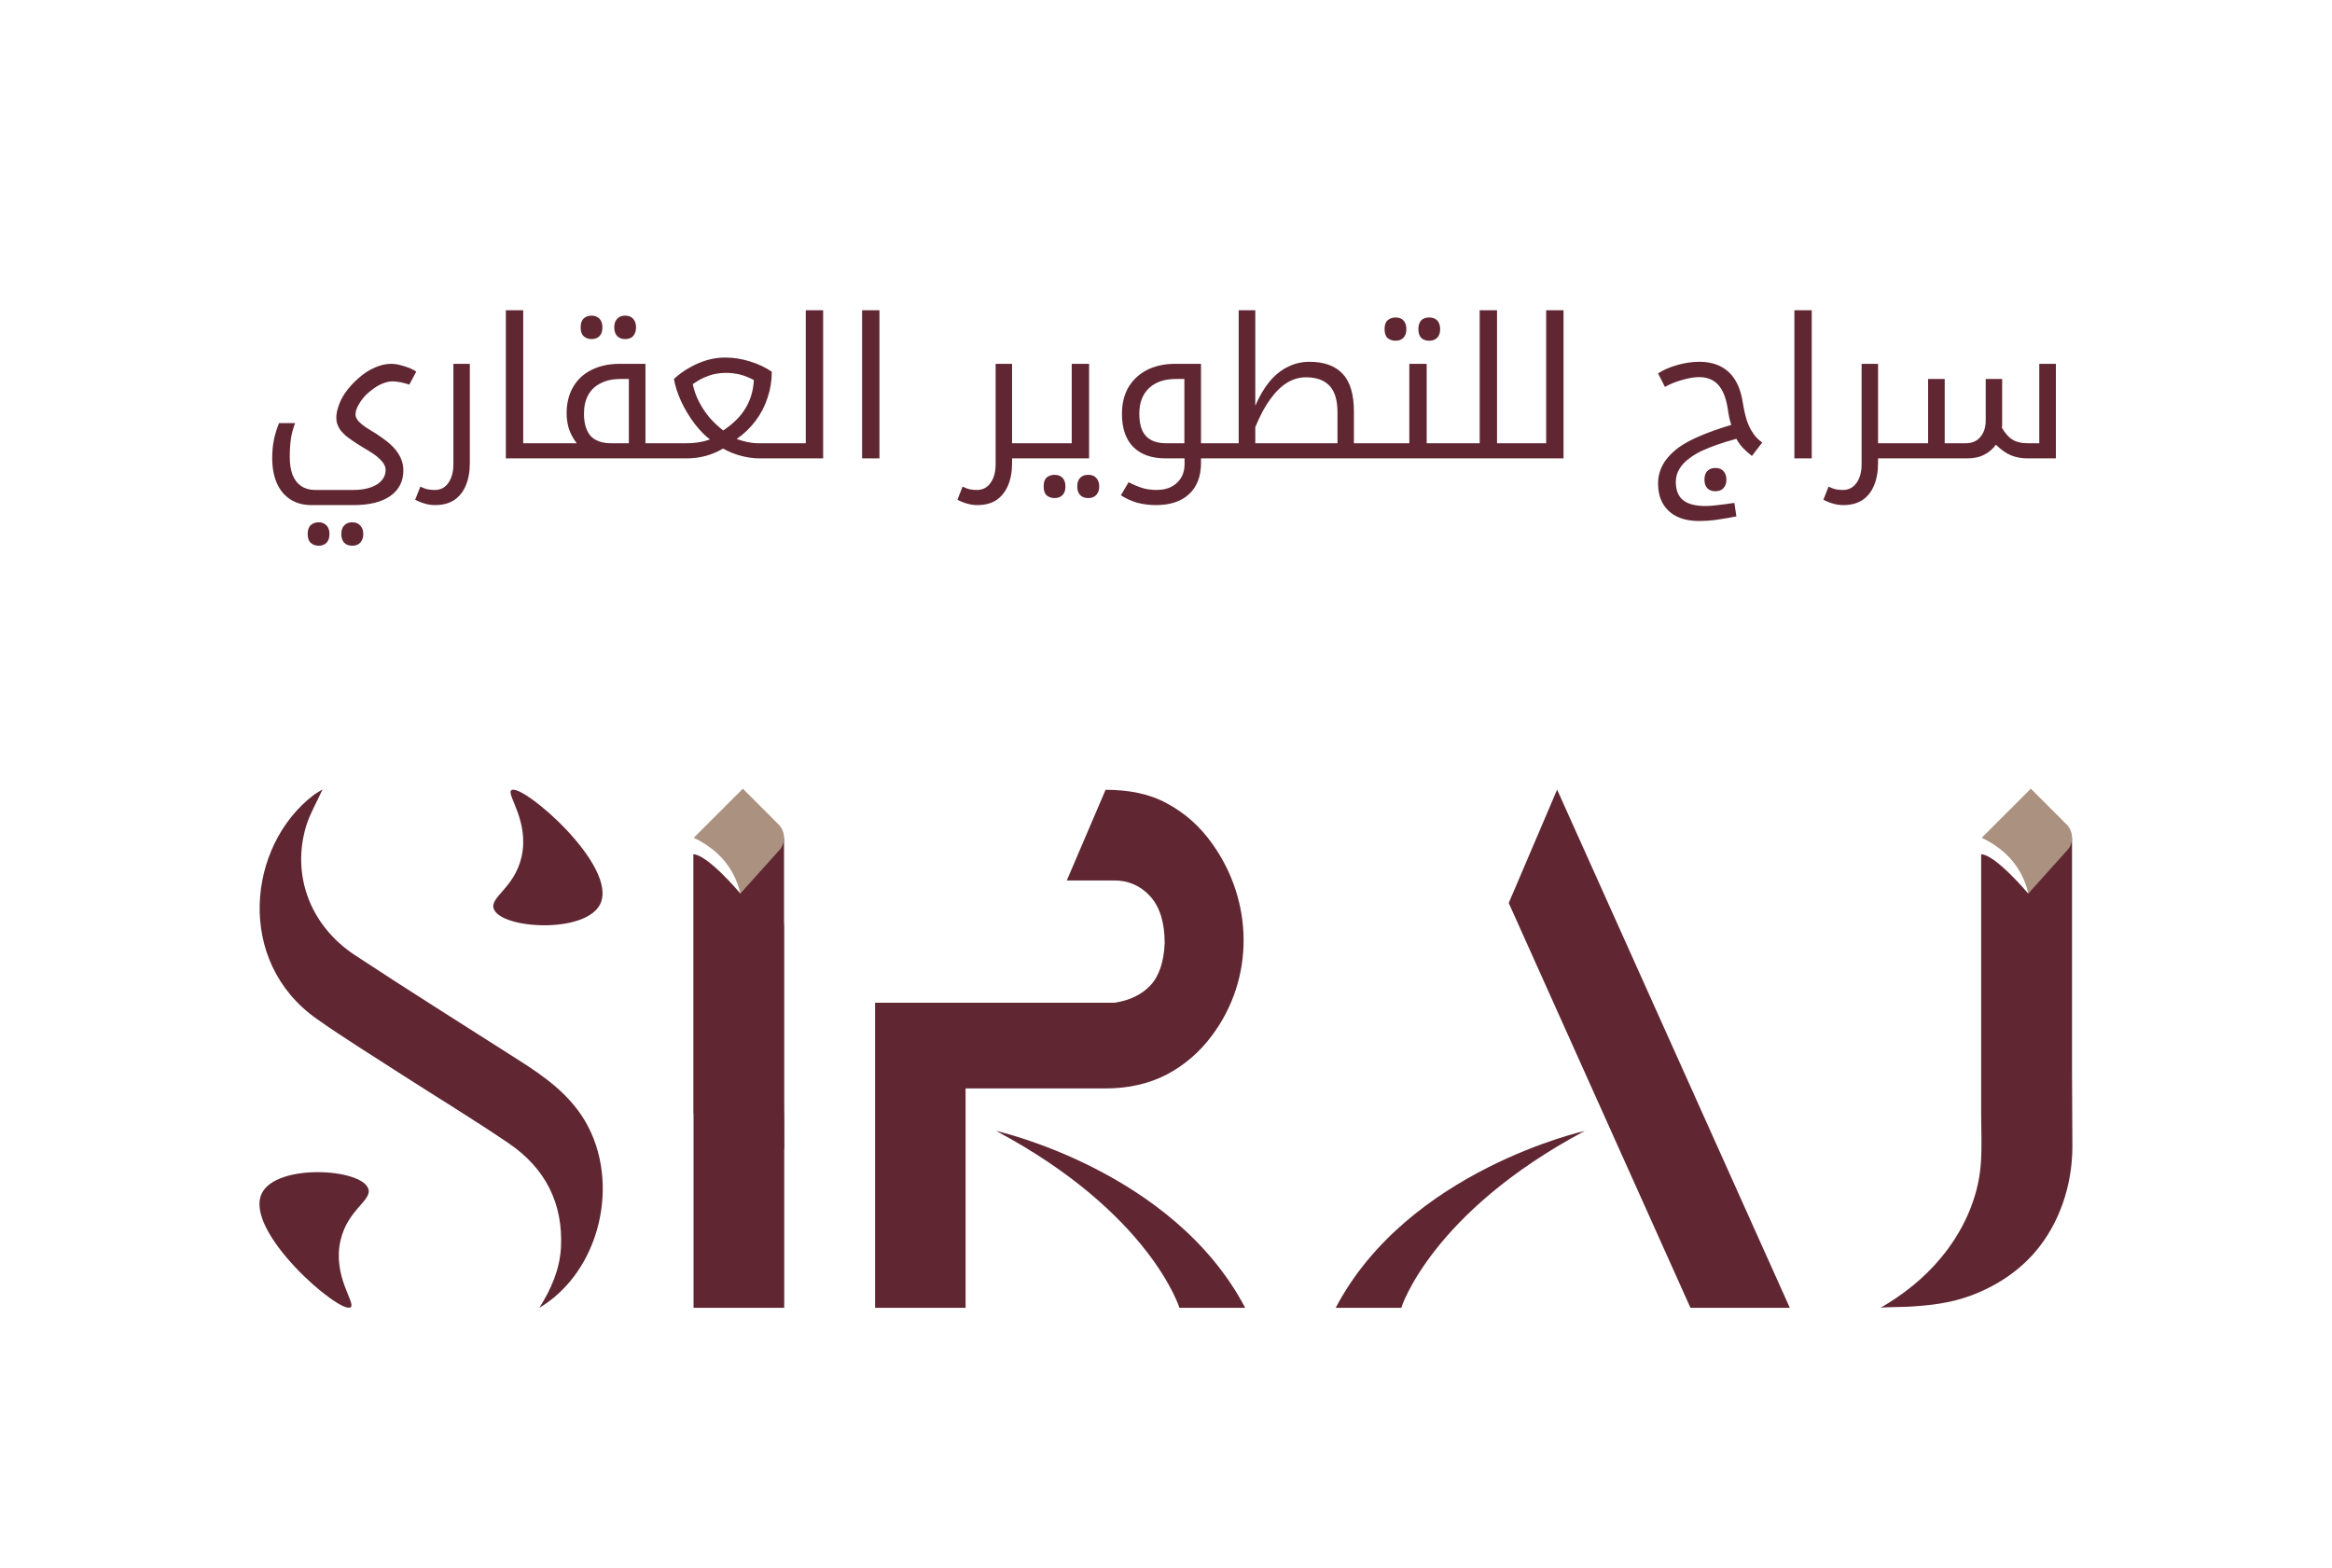
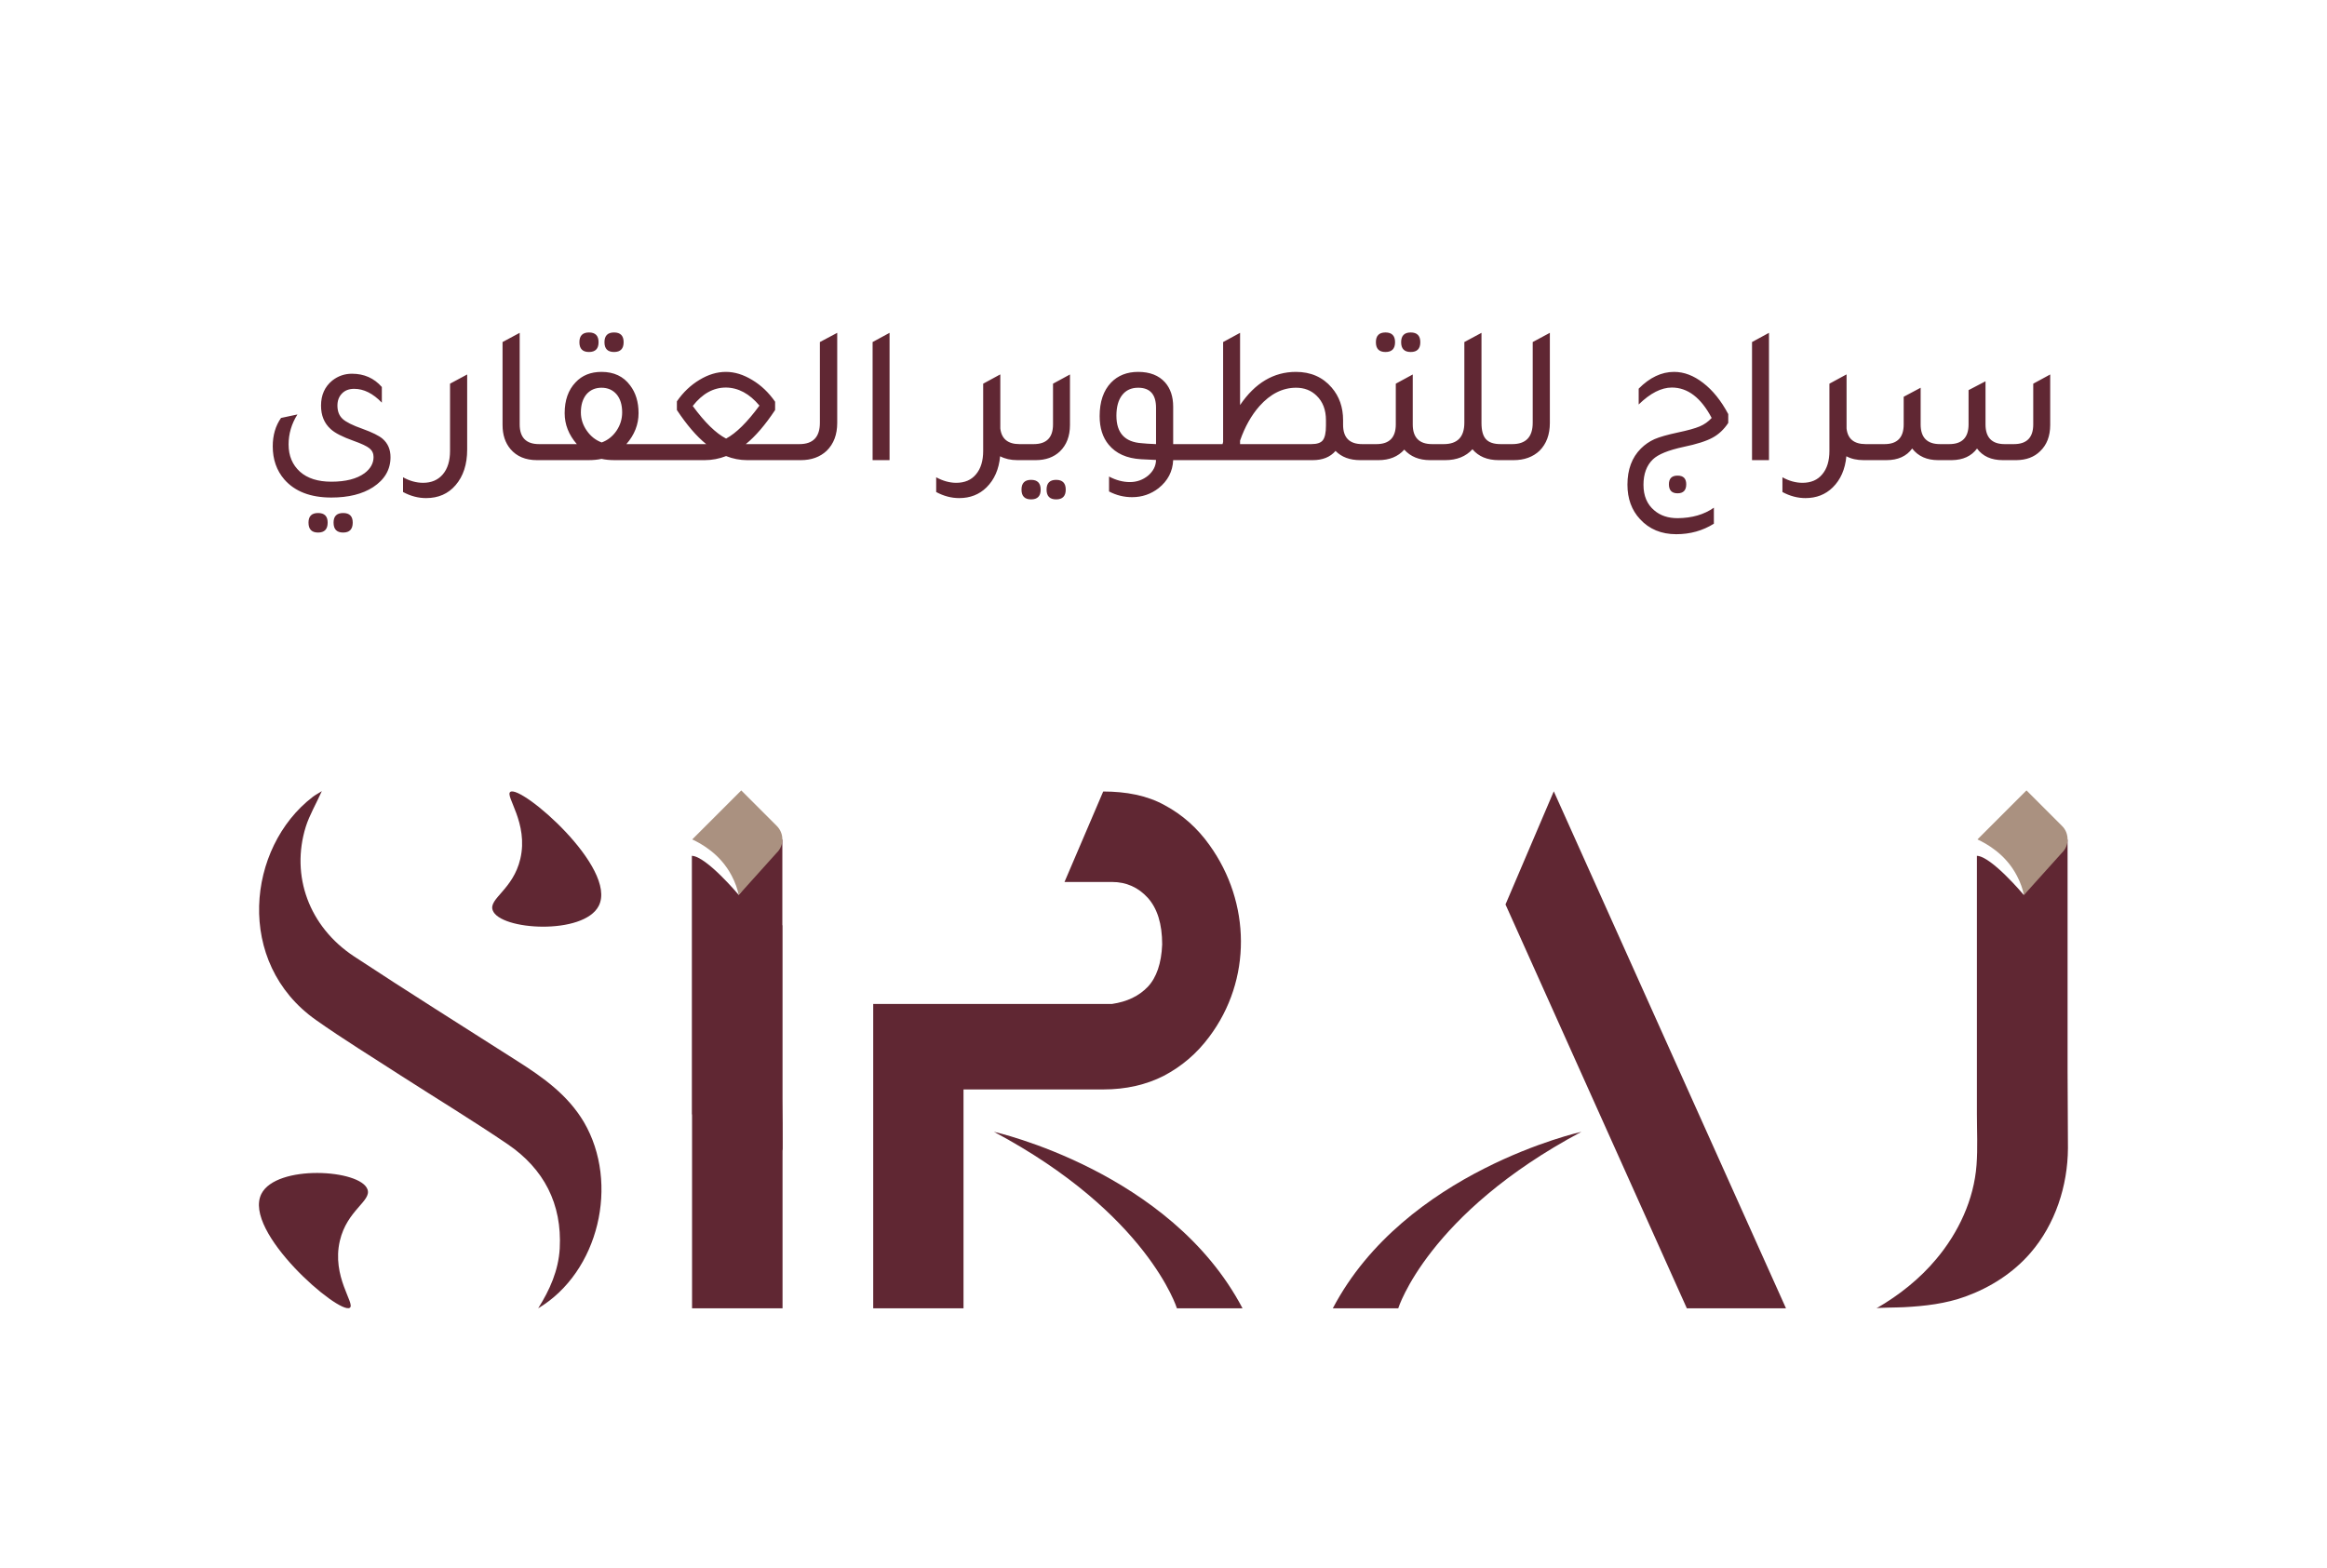
- <svg xmlns="http://www.w3.org/2000/svg" viewBox="0 0 126.27 84.88" width="1263" height="849" role="img" aria-label="SIRAJ — سراج للتطوير العقاري — Real Estate Development">
+ <svg xmlns="http://www.w3.org/2000/svg" viewBox="0 0 126.27 85.07" width="1263" height="851" role="img" aria-label="SIRAJ — سراج للتطوير العقاري — Real Estate Development">
  <g transform="translate(14.05 14.05)">
-     <g transform="translate(0 28.65587) scale(1) translate(-21.787 -56.81)">
+     <g transform="translate(0 28.84588) scale(1) translate(-21.787 -56.81)">
      <path d="M93.55,75.34c0,0-9.58,2.13-13.49,9.58h3.55C83.61,84.92,85.21,79.78,93.55,75.34z" fill="#602733" />
      <path d="M99.27,84.92 L104.65,84.92 L92.05,56.86 L89.43,63 Z" fill="#602733" />
      <path d="M50.21,76.23c0-0.88,0-1.77-0.01-2.66v-9.44h-0.01v-4.67l-2.37,3.02c0,0-1.75-2.09-2.54-2.12v3.96 c0,1.66,0,1.47,0,3.13v6.91c0,0.02,0.01,0.05,0.01,0.08v10.48h4.91v-8.56C50.21,76.32,50.21,76.27,50.21,76.23z" fill="#602733" />
      <path d="M50.19,59.47c0,0.27-0.1,0.53-0.31,0.73c-0.69,0.76-1.37,1.52-2.06,2.29c-0.06-0.31-0.18-0.67-0.38-1.05 c-0.62-1.19-1.67-1.75-2.14-1.97l2.66-2.66l1.9,1.9l0.02,0.02C50.09,58.94,50.19,59.2,50.19,59.47z" fill="#AA9180" />
      <path d="M61.67,75.34c0,0,9.58,2.13,13.49,9.58H71.6C71.6,84.92,70.01,79.78,61.67,75.34z" fill="#602733" />
      <path d="M67.61,73.04h-7.59v11.88h-4.9V68.4h12.96c0.82-0.12,1.46-0.43,1.94-0.93c0.47-0.5,0.74-1.27,0.78-2.3 c0-1.11-0.26-1.95-0.78-2.53c-0.52-0.57-1.17-0.86-1.94-0.86l-2.58,0l2.1-4.91c1.24,0,2.37,0.21,3.33,0.74 c0.97,0.52,1.78,1.24,2.44,2.17c2.24,3.12,2.31,7.31-0.02,10.41c-0.67,0.9-1.49,1.6-2.46,2.11 C69.93,72.79,68.83,73.04,67.61,73.04" fill="#602733" />
      <path d="M36.94,84.92c0.63-1,1.1-2.05,1.17-3.25c0.13-2.42-0.86-4.32-2.83-5.66c-1.9-1.29-3.86-2.48-5.79-3.72 c-1.54-1-3.11-1.96-4.61-3.02c-4.41-3.11-3.75-9.37-0.17-12.11c0.13-0.1,0.27-0.17,0.49-0.31c-0.32,0.71-0.67,1.3-0.87,1.93 c-0.83,2.67,0.18,5.43,2.62,7.04c2.93,1.93,5.9,3.79,8.86,5.68c1.4,0.89,2.73,1.83,3.61,3.31 C41.37,78.14,40.23,82.96,36.94,84.92z" fill="#602733" />
      <path d="M27.68,78.47c0.22,0.63-1.11,1.12-1.5,2.78c-0.46,1.95,0.85,3.43,0.54,3.64c-0.57,0.4-5.83-4.13-4.8-6.18 C22.73,77.1,27.3,77.37,27.68,78.47z" fill="#602733" />
      <path d="M34.47,63.31c-0.22-0.63,1.11-1.12,1.5-2.78c0.46-1.95-0.85-3.43-0.54-3.64c0.57-0.4,5.83,4.13,4.8,6.18 C39.42,64.68,34.85,64.41,34.47,63.31z" fill="#602733" />
      <path d="M119.93,59.47v4.69c0,1.63,0,1.4,0,3.03v4.84c0,1.4,0.02,2.8,0.02,4.2c-0.01,2.04-0.69,4.13-2.03,5.68 c-0.94,1.09-2.18,1.88-3.53,2.37c-1.07,0.39-2.2,0.52-3.34,0.58c-0.36,0.02-1.42,0.02-1.49,0.06c1.23-0.71,2.35-1.6,3.25-2.68 c1.2-1.43,2.04-3.22,2.18-5.1c0.07-0.92,0.02-1.85,0.02-2.78v-6.91c0-1.66,0-1.47,0-3.13v-3.96c0.79,0.03,2.54,2.12,2.54,2.12" fill="#602733" />
      <path d="M119.93,59.47c0,0.27-0.1,0.53-0.31,0.73c-0.69,0.76-1.37,1.52-2.06,2.29c-0.06-0.31-0.18-0.67-0.38-1.05 c-0.62-1.19-1.67-1.75-2.14-1.97l2.66-2.66l1.9,1.9l0.02,0.02C119.83,58.93,119.93,59.2,119.93,59.47z" fill="#AA9180" />
    </g>
-     <path transform="translate(0 10.77)" d="M3.20,4.73Q2.96,4.73 2.78,4.58Q2.61,4.43 2.61,4.10Q2.61,3.76 2.78,3.61Q2.96,3.46 3.20,3.46Q3.47,3.46 3.63,3.63Q3.79,3.79 3.79,4.10Q3.79,4.40 3.63,4.57Q3.47,4.73 3.20,4.73ZM5.02,4.73Q4.75,4.73 4.59,4.57Q4.43,4.40 4.43,4.10Q4.43,3.79 4.59,3.63Q4.75,3.46 5.02,3.46Q5.31,3.46 5.46,3.64Q5.62,3.81 5.62,4.10Q5.62,4.38 5.46,4.56Q5.31,4.73 5.02,4.73ZM2.81,2.53Q2.15,2.53 1.67,2.22Q1.19,1.91 0.94,1.34Q0.69,0.77 0.69,-0.01Q0.69,-0.56 0.78,-1.00Q0.87,-1.45 1.06,-1.91L1.93,-1.91Q1.76,-1.47 1.70,-1.05Q1.64,-0.63 1.64,-0.07Q1.64,0.50 1.79,0.89Q1.95,1.29 2.26,1.50Q2.57,1.71 3.01,1.71L5.08,1.71Q5.63,1.71 6.02,1.57Q6.41,1.44 6.62,1.19Q6.83,0.95 6.83,0.63Q6.83,0.39 6.64,0.17Q6.45,-0.05 6.16,-0.25Q5.87,-0.44 5.56,-0.62Q5.25,-0.81 5.02,-0.97Q4.80,-1.12 4.68,-1.22Q4.51,-1.37 4.39,-1.52Q4.28,-1.67 4.22,-1.84Q4.16,-2.01 4.16,-2.19Q4.16,-2.50 4.28,-2.83Q4.39,-3.17 4.62,-3.52Q4.94,-3.98 5.36,-4.34Q5.77,-4.71 6.23,-4.91Q6.69,-5.12 7.13,-5.12Q7.37,-5.12 7.63,-5.05Q7.90,-4.98 8.13,-4.89Q8.36,-4.79 8.49,-4.70L8.11,-3.99Q8.02,-4.03 7.85,-4.07Q7.68,-4.12 7.52,-4.14Q7.35,-4.17 7.22,-4.17Q7.00,-4.17 6.77,-4.09Q6.53,-4.01 6.33,-3.88Q6.02,-3.68 5.76,-3.43Q5.51,-3.17 5.36,-2.89Q5.20,-2.62 5.20,-2.36Q5.20,-2.25 5.29,-2.11Q5.38,-1.97 5.56,-1.83Q5.73,-1.69 6.00,-1.53Q6.39,-1.30 6.66,-1.10Q6.94,-0.90 7.10,-0.75Q7.44,-0.44 7.62,-0.08Q7.79,0.27 7.79,0.65Q7.79,1.54 7.08,2.04Q6.38,2.53 5.08,2.53L2.81,2.53ZM9.51,2.53Q9.26,2.53 8.99,2.46Q8.72,2.39 8.43,2.24L8.71,1.53Q8.96,1.65 9.13,1.68Q9.30,1.71 9.49,1.71Q9.97,1.71 10.23,1.32Q10.50,0.94 10.50,0.31L10.50,-5.12L11.39,-5.12L11.39,0.25Q11.39,0.96 11.17,1.47Q10.96,1.98 10.54,2.26Q10.12,2.53 9.51,2.53ZM15.68,-0.82Q15.73,-0.82 15.73,-0.78L15.73,-0.05Q15.73,0.00 15.68,0.00L13.34,0.00L13.34,-8.02L14.28,-8.02L14.28,-0.82L15.68,-0.82ZM17.98,-6.46Q17.73,-6.46 17.56,-6.61Q17.39,-6.76 17.39,-7.09Q17.39,-7.43 17.56,-7.58Q17.73,-7.73 17.98,-7.73Q18.25,-7.73 18.41,-7.56Q18.57,-7.40 18.57,-7.09Q18.57,-6.79 18.41,-6.62Q18.25,-6.46 17.98,-6.46ZM19.80,-6.46Q19.53,-6.46 19.37,-6.62Q19.21,-6.79 19.21,-7.09Q19.21,-7.40 19.37,-7.56Q19.53,-7.73 19.80,-7.73Q20.09,-7.73 20.24,-7.55Q20.39,-7.38 20.39,-7.09Q20.39,-6.81 20.24,-6.63Q20.09,-6.46 19.80,-6.46ZM22.02,-0.82Q22.07,-0.82 22.07,-0.77L22.07,-0.04Q22.07,0.00 22.02,0.00L15.57,0.00Q15.52,0.00 15.52,-0.05L15.52,-0.78Q15.52,-0.82 15.57,-0.82L17.18,-0.82Q17.01,-1.03 16.88,-1.30Q16.75,-1.56 16.69,-1.85Q16.63,-2.14 16.63,-2.42Q16.63,-3.26 16.98,-3.86Q17.33,-4.47 17.98,-4.79Q18.63,-5.12 19.52,-5.12L20.90,-5.12L20.90,-0.82L22.02,-0.82ZM20.00,-0.82L20.00,-4.30L19.55,-4.30Q18.93,-4.30 18.48,-4.07Q18.03,-3.85 17.80,-3.43Q17.57,-3.01 17.57,-2.42Q17.57,-1.89 17.73,-1.53Q17.89,-1.17 18.21,-1.00Q18.54,-0.82 19.01,-0.82L20.00,-0.82ZM27.06,0.00Q26.61,0.00 26.10,-0.13Q25.59,-0.26 25.10,-0.53Q24.64,-0.26 24.15,-0.13Q23.66,0.00 23.14,0.00L21.91,0.00Q21.86,0.00 21.86,-0.05L21.86,-0.78Q21.86,-0.82 21.91,-0.82L23.13,-0.82Q23.51,-0.82 23.83,-0.88Q24.14,-0.93 24.39,-1.03Q24.18,-1.18 23.97,-1.40Q23.76,-1.62 23.55,-1.89Q23.13,-2.45 22.83,-3.09Q22.54,-3.73 22.44,-4.30Q22.83,-4.66 23.28,-4.91Q23.73,-5.17 24.23,-5.32Q24.72,-5.46 25.22,-5.46Q25.88,-5.46 26.56,-5.25Q27.24,-5.04 27.74,-4.69Q27.74,-3.96 27.51,-3.28Q27.29,-2.60 26.86,-2.03Q26.43,-1.46 25.84,-1.05Q26.14,-0.94 26.43,-0.88Q26.72,-0.82 27.01,-0.82L28.29,-0.82Q28.34,-0.82 28.34,-0.78L28.34,-0.05Q28.34,0.00 28.29,0.00L27.06,0.00ZM25.11,-1.51Q25.93,-2.06 26.32,-2.72Q26.72,-3.38 26.77,-4.24Q26.40,-4.44 26.02,-4.54Q25.64,-4.63 25.25,-4.63Q24.96,-4.63 24.65,-4.57Q24.35,-4.50 24.06,-4.37Q23.76,-4.23 23.46,-4.02Q23.56,-3.54 23.79,-3.08Q24.03,-2.62 24.36,-2.22Q24.70,-1.83 25.11,-1.51ZM28.19,0.00Q28.13,0.00 28.13,-0.05L28.13,-0.78Q28.13,-0.82 28.19,-0.82L29.58,-0.82L29.58,-8.02L30.52,-8.02L30.52,0.00L28.19,0.00ZM32.63,-8.02L33.57,-8.02L33.57,0.00L32.63,0.00L32.63,-8.02ZM40.75,0.00L40.75,0.25Q40.75,0.96 40.53,1.47Q40.31,1.98 39.90,2.26Q39.48,2.53 38.87,2.53Q38.61,2.53 38.35,2.46Q38.08,2.39 37.79,2.24L38.07,1.53Q38.32,1.65 38.49,1.68Q38.66,1.71 38.85,1.71Q39.32,1.71 39.59,1.32Q39.86,0.94 39.86,0.31L39.86,-5.12L40.75,-5.12L40.75,-0.82L42.06,-0.82Q42.11,-0.82 42.11,-0.78L42.11,-0.05Q42.11,0.00 42.06,0.00L40.75,0.00ZM43.05,2.15Q42.81,2.15 42.63,2.01Q42.46,1.86 42.46,1.52Q42.46,1.18 42.63,1.03Q42.81,0.89 43.05,0.89Q43.32,0.89 43.48,1.05Q43.64,1.21 43.64,1.52Q43.64,1.83 43.48,1.99Q43.32,2.15 43.05,2.15ZM44.87,2.15Q44.60,2.15 44.44,1.99Q44.28,1.83 44.28,1.52Q44.28,1.21 44.44,1.05Q44.60,0.89 44.87,0.89Q45.16,0.89 45.31,1.06Q45.47,1.24 45.47,1.52Q45.47,1.81 45.31,1.98Q45.16,2.15 44.87,2.15ZM41.95,0.00Q41.90,0.00 41.90,-0.05L41.90,-0.78Q41.90,-0.82 41.95,-0.82L43.98,-0.82L43.98,-5.12L44.92,-5.12L44.92,0.00L41.95,0.00ZM51.84,-0.82Q51.89,-0.82 51.89,-0.78L51.89,-0.05Q51.89,0.00 51.84,0.00L49.93,0.00Q49.88,0.00 49.88,-0.05L49.88,-0.78Q49.88,-0.82 49.93,-0.82L51.84,-0.82ZM48.54,2.53Q48.00,2.53 47.52,2.40Q47.05,2.26 46.64,2.00L47.06,1.29Q47.40,1.47 47.76,1.59Q48.13,1.71 48.56,1.71Q49.28,1.71 49.68,1.32Q50.09,0.94 50.09,0.31L50.09,0.00L49.06,0.00Q47.93,0.00 47.31,-0.62Q46.70,-1.24 46.70,-2.41Q46.70,-3.24 47.05,-3.85Q47.41,-4.45 48.06,-4.79Q48.72,-5.12 49.59,-5.12L50.98,-5.12L50.98,0.25Q50.98,1.33 50.34,1.93Q49.70,2.53 48.54,2.53ZM50.08,-0.82L50.08,-4.30L49.63,-4.30Q48.69,-4.30 48.16,-3.80Q47.64,-3.30 47.64,-2.42Q47.64,-1.59 48.00,-1.21Q48.36,-0.82 49.09,-0.82L50.08,-0.82ZM51.74,0.00Q51.68,0.00 51.68,-0.05L51.68,-0.78Q51.68,-0.82 51.74,-0.82L53.02,-0.82L53.02,-8.02L53.92,-8.02L53.92,-2.85Q54.26,-3.64 54.70,-4.17Q55.15,-4.70 55.69,-4.96Q56.23,-5.23 56.85,-5.23Q58.04,-5.23 58.65,-4.58Q59.26,-3.93 59.26,-2.54L59.26,-0.82L60.66,-0.82Q60.71,-0.82 60.71,-0.78L60.71,-0.05Q60.71,0.00 60.66,0.00L51.74,0.00ZM58.37,-0.82L58.37,-2.50Q58.37,-3.47 57.94,-3.93Q57.51,-4.39 56.66,-4.39Q56.12,-4.39 55.63,-4.09Q55.15,-3.79 54.72,-3.19Q54.29,-2.60 53.92,-1.69L53.92,-0.82L58.37,-0.82ZM61.51,-6.37Q61.27,-6.37 61.09,-6.51Q60.92,-6.66 60.92,-7.00Q60.92,-7.34 61.09,-7.48Q61.27,-7.63 61.51,-7.63Q61.79,-7.63 61.94,-7.47Q62.10,-7.30 62.10,-7.00Q62.10,-6.69 61.94,-6.53Q61.79,-6.37 61.51,-6.37ZM63.34,-6.37Q63.06,-6.37 62.90,-6.53Q62.75,-6.69 62.75,-7.00Q62.75,-7.30 62.90,-7.47Q63.06,-7.63 63.34,-7.63Q63.62,-7.63 63.78,-7.46Q63.93,-7.28 63.93,-7.00Q63.93,-6.71 63.78,-6.54Q63.62,-6.37 63.34,-6.37ZM60.55,0.00Q60.50,0.00 60.50,-0.05L60.50,-0.78Q60.50,-0.82 60.55,-0.82L62.26,-0.82L62.26,-5.12L63.20,-5.12L63.20,-0.82L64.78,-0.82Q64.84,-0.82 64.84,-0.78L64.84,-0.05Q64.84,0.00 64.78,0.00L60.55,0.00ZM64.68,0.00Q64.63,0.00 64.63,-0.05L64.63,-0.78Q64.63,-0.82 64.68,-0.82L66.07,-0.82L66.07,-8.02L67.01,-8.02L67.01,-0.82L68.38,-0.82Q68.44,-0.82 68.44,-0.78L68.44,-0.05Q68.44,0.00 68.38,0.00L64.68,0.00ZM68.28,0.00Q68.23,0.00 68.23,-0.05L68.23,-0.78Q68.23,-0.82 68.28,-0.82L69.67,-0.82L69.67,-8.02L70.61,-8.02L70.61,0.00L68.28,0.00ZM78.83,1.78Q78.56,1.78 78.40,1.62Q78.24,1.46 78.24,1.15Q78.24,0.84 78.40,0.68Q78.56,0.52 78.83,0.52Q79.12,0.52 79.27,0.69Q79.43,0.87 79.43,1.15Q79.43,1.44 79.27,1.61Q79.12,1.78 78.83,1.78ZM77.93,3.39Q77.25,3.39 76.75,3.15Q76.26,2.91 75.99,2.45Q75.73,2.00 75.73,1.35Q75.73,1.01 75.83,0.71Q75.93,0.40 76.12,0.13Q76.39,-0.25 76.83,-0.58Q77.27,-0.90 77.97,-1.20Q78.68,-1.51 79.69,-1.81Q79.65,-1.94 79.59,-2.18Q79.54,-2.42 79.49,-2.76Q79.35,-3.59 78.97,-4.00Q78.59,-4.40 77.95,-4.40Q77.57,-4.40 77.04,-4.25Q76.51,-4.10 76.10,-3.87L75.73,-4.60Q76.13,-4.87 76.75,-5.05Q77.37,-5.23 77.96,-5.23Q78.96,-5.23 79.56,-4.67Q80.15,-4.12 80.32,-3.00Q80.41,-2.45 80.54,-2.04Q80.68,-1.63 80.89,-1.34Q81.09,-1.05 81.37,-0.86L80.81,-0.13Q80.52,-0.36 80.32,-0.57Q80.12,-0.78 79.97,-1.06Q79.38,-0.90 78.90,-0.73Q78.42,-0.56 78.06,-0.39Q77.70,-0.21 77.45,-0.02Q77.07,0.25 76.88,0.58Q76.69,0.90 76.69,1.27Q76.69,1.94 77.08,2.26Q77.47,2.58 78.31,2.58Q78.57,2.58 78.96,2.53Q79.34,2.49 79.86,2.41L79.97,3.14Q79.48,3.24 79.12,3.29Q78.77,3.35 78.49,3.37Q78.21,3.39 77.93,3.39ZM83.11,-8.02L84.05,-8.02L84.05,0.00L83.11,0.00L83.11,-8.02ZM87.64,0.00L87.64,0.25Q87.64,0.96 87.42,1.47Q87.21,1.98 86.79,2.26Q86.37,2.53 85.76,2.53Q85.51,2.53 85.24,2.46Q84.97,2.39 84.68,2.24L84.96,1.53Q85.21,1.65 85.38,1.68Q85.55,1.71 85.74,1.71Q86.21,1.71 86.48,1.32Q86.75,0.94 86.75,0.31L86.75,-5.12L87.64,-5.12L87.64,-0.82L88.95,-0.82Q89.00,-0.82 89.00,-0.78L89.00,-0.05Q89.00,0.00 88.95,0.00L87.64,0.00ZM95.72,0.00Q95.25,0.00 94.85,-0.16Q94.45,-0.32 94.02,-0.74Q93.79,-0.41 93.41,-0.21Q93.02,0.00 92.48,0.00L88.84,0.00Q88.79,0.00 88.79,-0.05L88.79,-0.78Q88.79,-0.82 88.84,-0.82L90.35,-0.82L90.35,-4.30L91.25,-4.30L91.25,-0.82L92.39,-0.82Q92.90,-0.82 93.18,-1.16Q93.47,-1.50 93.47,-2.05L93.47,-4.30L94.36,-4.30L94.36,-2.00Q94.36,-1.91 94.36,-1.82Q94.36,-1.73 94.35,-1.65Q94.62,-1.19 94.93,-1.01Q95.24,-0.82 95.72,-0.82L96.37,-0.82L96.37,-5.12L97.27,-5.12L97.27,0.00L95.72,0.00Z" fill="#602733" />
+     <path transform="translate(0 10.92)" d="M6.67,-3.12Q5.95,-3.87 5.17,-3.87Q4.75,-3.87 4.51,-3.62Q4.26,-3.37 4.26,-2.96Q4.26,-2.50 4.54,-2.24Q4.82,-1.98 5.62,-1.70Q6.42,-1.41 6.71,-1.16Q7.14,-0.79 7.14,-0.16Q7.14,0.85 6.19,1.47Q5.32,2.03 3.93,2.03Q2.24,2.03 1.38,1.05Q0.75,0.32 0.75,-0.75Q0.75,-1.65 1.20,-2.29L2.09,-2.48Q1.61,-1.72 1.61,-0.85Q1.61,0.07 2.23,0.63Q2.84,1.17 3.93,1.17Q5.10,1.17 5.73,0.71Q6.22,0.34 6.22,-0.17Q6.22,-0.46 6.00,-0.64Q5.78,-0.82 5.13,-1.05Q4.23,-1.37 3.89,-1.69Q3.37,-2.16 3.37,-2.96Q3.37,-3.82 3.98,-4.32Q4.45,-4.69 5.05,-4.69Q6.04,-4.69 6.67,-3.97L6.67,-3.12ZM3.21,3.93Q2.69,3.93 2.69,3.39Q2.69,2.87 3.21,2.87Q3.73,2.87 3.73,3.39Q3.73,3.93 3.21,3.93ZM4.57,3.93Q4.05,3.93 4.05,3.39Q4.05,2.87 4.57,2.87Q5.09,2.87 5.09,3.39Q5.09,3.93 4.57,3.93ZM11.30,-0.57Q11.30,0.63 10.67,1.36Q10.07,2.06 9.07,2.06Q8.43,2.06 7.82,1.73L7.82,0.93Q8.36,1.23 8.91,1.23Q9.59,1.23 9.98,0.77Q10.37,0.31 10.37,-0.50L10.37,-4.15L11.30,-4.65L11.30,-0.57ZM15.09,0.00Q14.16,0.00 13.65,-0.60Q13.22,-1.11 13.22,-1.91L13.22,-6.41L14.15,-6.91L14.15,-1.94Q14.15,-0.87 15.20,-0.87L15.90,-0.87L15.90,0.00L15.09,0.00ZM17.91,-5.87Q17.39,-5.87 17.39,-6.40Q17.39,-6.93 17.91,-6.93Q18.43,-6.93 18.43,-6.40Q18.43,-5.87 17.91,-5.87ZM19.27,-5.87Q18.75,-5.87 18.75,-6.40Q18.75,-6.93 19.27,-6.93Q19.79,-6.93 19.79,-6.40Q19.79,-5.87 19.27,-5.87ZM19.94,-0.87L21.93,-0.87L21.93,0.00L19.32,0.00Q18.90,0.00 18.59,-0.07Q18.29,0.00 17.86,0.00L15.26,0.00L15.26,-0.87L17.25,-0.87Q16.59,-1.63 16.59,-2.55Q16.59,-3.60 17.18,-4.22Q17.71,-4.79 18.59,-4.79Q19.60,-4.79 20.14,-4.06Q20.60,-3.46 20.60,-2.55Q20.60,-1.63 19.94,-0.87ZM18.60,-0.96Q19.09,-1.14 19.40,-1.59Q19.71,-2.05 19.71,-2.59Q19.71,-3.21 19.41,-3.57Q19.10,-3.93 18.59,-3.93Q18.08,-3.93 17.77,-3.57Q17.47,-3.20 17.47,-2.59Q17.47,-2.06 17.79,-1.60Q18.11,-1.14 18.60,-0.96ZM26.58,-0.87L29.40,-0.87L29.40,0.00L26.49,0.00Q25.91,0.00 25.35,-0.22Q24.78,0.00 24.19,0.00L21.29,0.00L21.29,-0.87L24.12,-0.87L24.27,-0.87Q23.49,-1.50 22.68,-2.72L22.68,-3.19Q23.19,-3.93 23.91,-4.36Q24.62,-4.79 25.34,-4.79Q26.05,-4.79 26.77,-4.35Q27.49,-3.92 28.01,-3.17L28.01,-2.72Q27.20,-1.50 26.42,-0.87L26.58,-0.87ZM23.54,-2.94Q24.52,-1.60 25.35,-1.17Q26.17,-1.61 27.16,-2.96Q26.35,-3.93 25.34,-3.94Q24.32,-3.94 23.54,-2.94ZM28.76,0.00L28.76,-0.87L29.33,-0.87Q30.44,-0.87 30.44,-2.03L30.44,-6.41L31.38,-6.91L31.38,-2.02Q31.38,-1.07 30.81,-0.51Q30.27,0.00 29.40,0.00L28.76,0.00ZM33.30,0.00L33.30,-6.41L34.22,-6.91L34.22,0.00L33.30,0.00ZM41.27,-0.87L41.98,-0.87L41.98,0.00L41.16,0.00Q40.62,0.00 40.22,-0.21Q40.12,0.85 39.48,1.48Q38.89,2.06 38.00,2.06Q37.36,2.06 36.75,1.73L36.75,0.93Q37.30,1.23 37.84,1.23Q38.53,1.23 38.91,0.77Q39.30,0.31 39.30,-0.50L39.30,-4.15L40.22,-4.65L40.22,-4.64L40.23,-4.65L40.23,-1.72Q40.33,-0.87 41.27,-0.87ZM41.33,0.00L41.33,-0.87L42.04,-0.87Q43.09,-0.87 43.09,-1.94L43.09,-4.15L44.01,-4.65L44.01,-1.91Q44.01,-1.00 43.46,-0.47Q42.96,0.00 42.15,0.00L41.33,0.00ZM41.90,2.13Q41.38,2.13 41.38,1.60Q41.38,1.07 41.90,1.07Q42.42,1.07 42.42,1.60Q42.42,2.13 41.90,2.13ZM43.26,2.13Q42.74,2.13 42.74,1.60Q42.74,1.07 43.26,1.07Q43.78,1.07 43.78,1.60Q43.78,2.13 43.26,2.13ZM50.94,-0.87L50.94,0.00L49.61,0.00Q49.57,0.92 48.82,1.52Q48.19,2.01 47.38,2.01Q46.72,2.01 46.13,1.70L46.13,0.89Q46.70,1.19 47.26,1.19Q47.82,1.19 48.25,0.84Q48.67,0.48 48.68,-0.01Q48.12,-0.03 47.86,-0.05Q46.70,-0.12 46.11,-0.84Q45.62,-1.43 45.62,-2.39Q45.62,-3.56 46.24,-4.21Q46.80,-4.79 47.71,-4.79Q48.66,-4.79 49.17,-4.22Q49.61,-3.72 49.61,-2.90L49.61,-0.87L50.94,-0.87ZM48.68,-2.84Q48.68,-3.93 47.71,-3.93Q47.15,-3.93 46.84,-3.53Q46.53,-3.13 46.53,-2.41Q46.53,-1.01 47.90,-0.92Q48.16,-0.89 48.68,-0.87L48.68,-2.84ZM59.87,-0.87L60.58,-0.87L60.58,0.00L59.76,0.00Q58.91,0.00 58.42,-0.50Q57.99,0.00 57.18,0.00L50.30,0.00L50.30,-0.87L52.29,-0.87L52.32,-0.99L52.32,-6.41L53.24,-6.91L53.24,-2.99Q54.46,-4.79 56.27,-4.79Q57.48,-4.79 58.21,-3.94Q58.83,-3.22 58.83,-2.17L58.83,-1.92Q58.83,-0.87 59.87,-0.87ZM57.90,-1.87L57.90,-2.17Q57.90,-3.01 57.39,-3.50Q56.95,-3.93 56.28,-3.93Q55.18,-3.93 54.29,-2.93Q53.63,-2.18 53.24,-1.06L53.24,-0.87L57.11,-0.87Q57.57,-0.87 57.73,-1.08Q57.90,-1.30 57.90,-1.87ZM61.13,-5.87Q60.61,-5.87 60.61,-6.40Q60.61,-6.93 61.13,-6.93Q61.65,-6.93 61.65,-6.40Q61.65,-5.87 61.13,-5.87ZM62.50,-5.87Q61.98,-5.87 61.98,-6.40Q61.98,-6.93 62.50,-6.93Q63.02,-6.93 63.02,-6.40Q63.02,-5.87 62.50,-5.87ZM63.66,-0.87L64.37,-0.87L64.37,0.00L63.55,0.00Q62.66,0.00 62.15,-0.57Q61.64,0.00 60.75,0.00L59.93,0.00L59.93,-0.87L60.64,-0.87Q61.69,-0.87 61.69,-1.94L61.69,-4.15L62.61,-4.65L62.61,-1.94Q62.61,-0.87 63.66,-0.87ZM67.38,-0.87L68.08,-0.87L68.08,0.00L67.27,0.00Q66.35,0.00 65.85,-0.59Q65.31,0.00 64.37,0.00L63.73,0.00L63.73,-0.87L64.29,-0.87Q65.41,-0.87 65.41,-2.03L65.41,-6.41L66.34,-6.91L66.34,-2.02Q66.34,-1.40 66.58,-1.14Q66.82,-0.87 67.38,-0.87ZM67.44,0.00L67.44,-0.87L68.01,-0.87Q69.12,-0.87 69.12,-2.03L69.12,-6.41L70.05,-6.91L70.05,-2.02Q70.05,-1.07 69.49,-0.51Q68.95,0.00 68.08,0.00L67.44,0.00ZM78.95,3.45Q78.04,4.02 76.91,4.02Q75.69,4.02 74.94,3.20Q74.26,2.47 74.26,1.33Q74.26,0.10 74.99,-0.63Q75.31,-0.95 75.73,-1.14Q76.15,-1.32 76.99,-1.50Q77.80,-1.67 78.18,-1.83Q78.56,-1.99 78.83,-2.29Q77.96,-3.94 76.67,-3.94Q75.81,-3.94 74.87,-3.02L74.87,-3.88Q75.77,-4.79 76.79,-4.79Q77.60,-4.79 78.37,-4.19Q79.15,-3.59 79.73,-2.50L79.73,-2.02Q79.38,-1.49 78.88,-1.22Q78.37,-0.94 77.31,-0.72Q76.06,-0.45 75.64,-0.04Q75.13,0.45 75.13,1.34Q75.13,2.24 75.72,2.73Q76.21,3.15 76.98,3.15Q78.16,3.14 78.95,2.58L78.95,3.45ZM76.98,1.80Q76.51,1.80 76.51,1.31Q76.51,0.84 76.98,0.84Q77.45,0.84 77.45,1.31Q77.45,1.80 76.98,1.80ZM81.02,0.00L81.02,-6.41L81.94,-6.91L81.94,0.00L81.02,0.00ZM87.19,-0.87L87.89,-0.87L87.89,0.00L87.08,0.00Q86.53,0.00 86.14,-0.21Q86.04,0.85 85.40,1.48Q84.81,2.06 83.92,2.06Q83.28,2.06 82.67,1.73L82.67,0.93Q83.21,1.23 83.76,1.23Q84.45,1.23 84.83,0.77Q85.22,0.31 85.22,-0.50L85.22,-4.15L86.14,-4.65L86.14,-4.64L86.15,-4.65L86.15,-1.72Q86.24,-0.87 87.19,-0.87ZM87.25,0.00L87.25,-0.87L88.21,-0.87Q89.25,-0.87 89.25,-1.94L89.25,-3.44L90.17,-3.93L90.17,-1.94Q90.17,-0.87 91.22,-0.87L91.72,-0.87Q92.77,-0.87 92.77,-1.94L92.77,-3.80L93.69,-4.28L93.69,-1.94Q93.69,-0.87 94.73,-0.87L95.23,-0.87Q96.28,-0.87 96.28,-1.94L96.28,-4.15L97.20,-4.65L97.20,-1.91Q97.20,-1.00 96.65,-0.48Q96.17,-0.01 95.37,0.00L94.63,0.00Q93.69,0.00 93.23,-0.63Q92.77,-0.01 91.86,0.00L91.12,0.00Q90.20,0.00 89.71,-0.63Q89.25,0.00 88.31,0.00L87.25,0.00Z" fill="#602733" />
  </g>
</svg>
